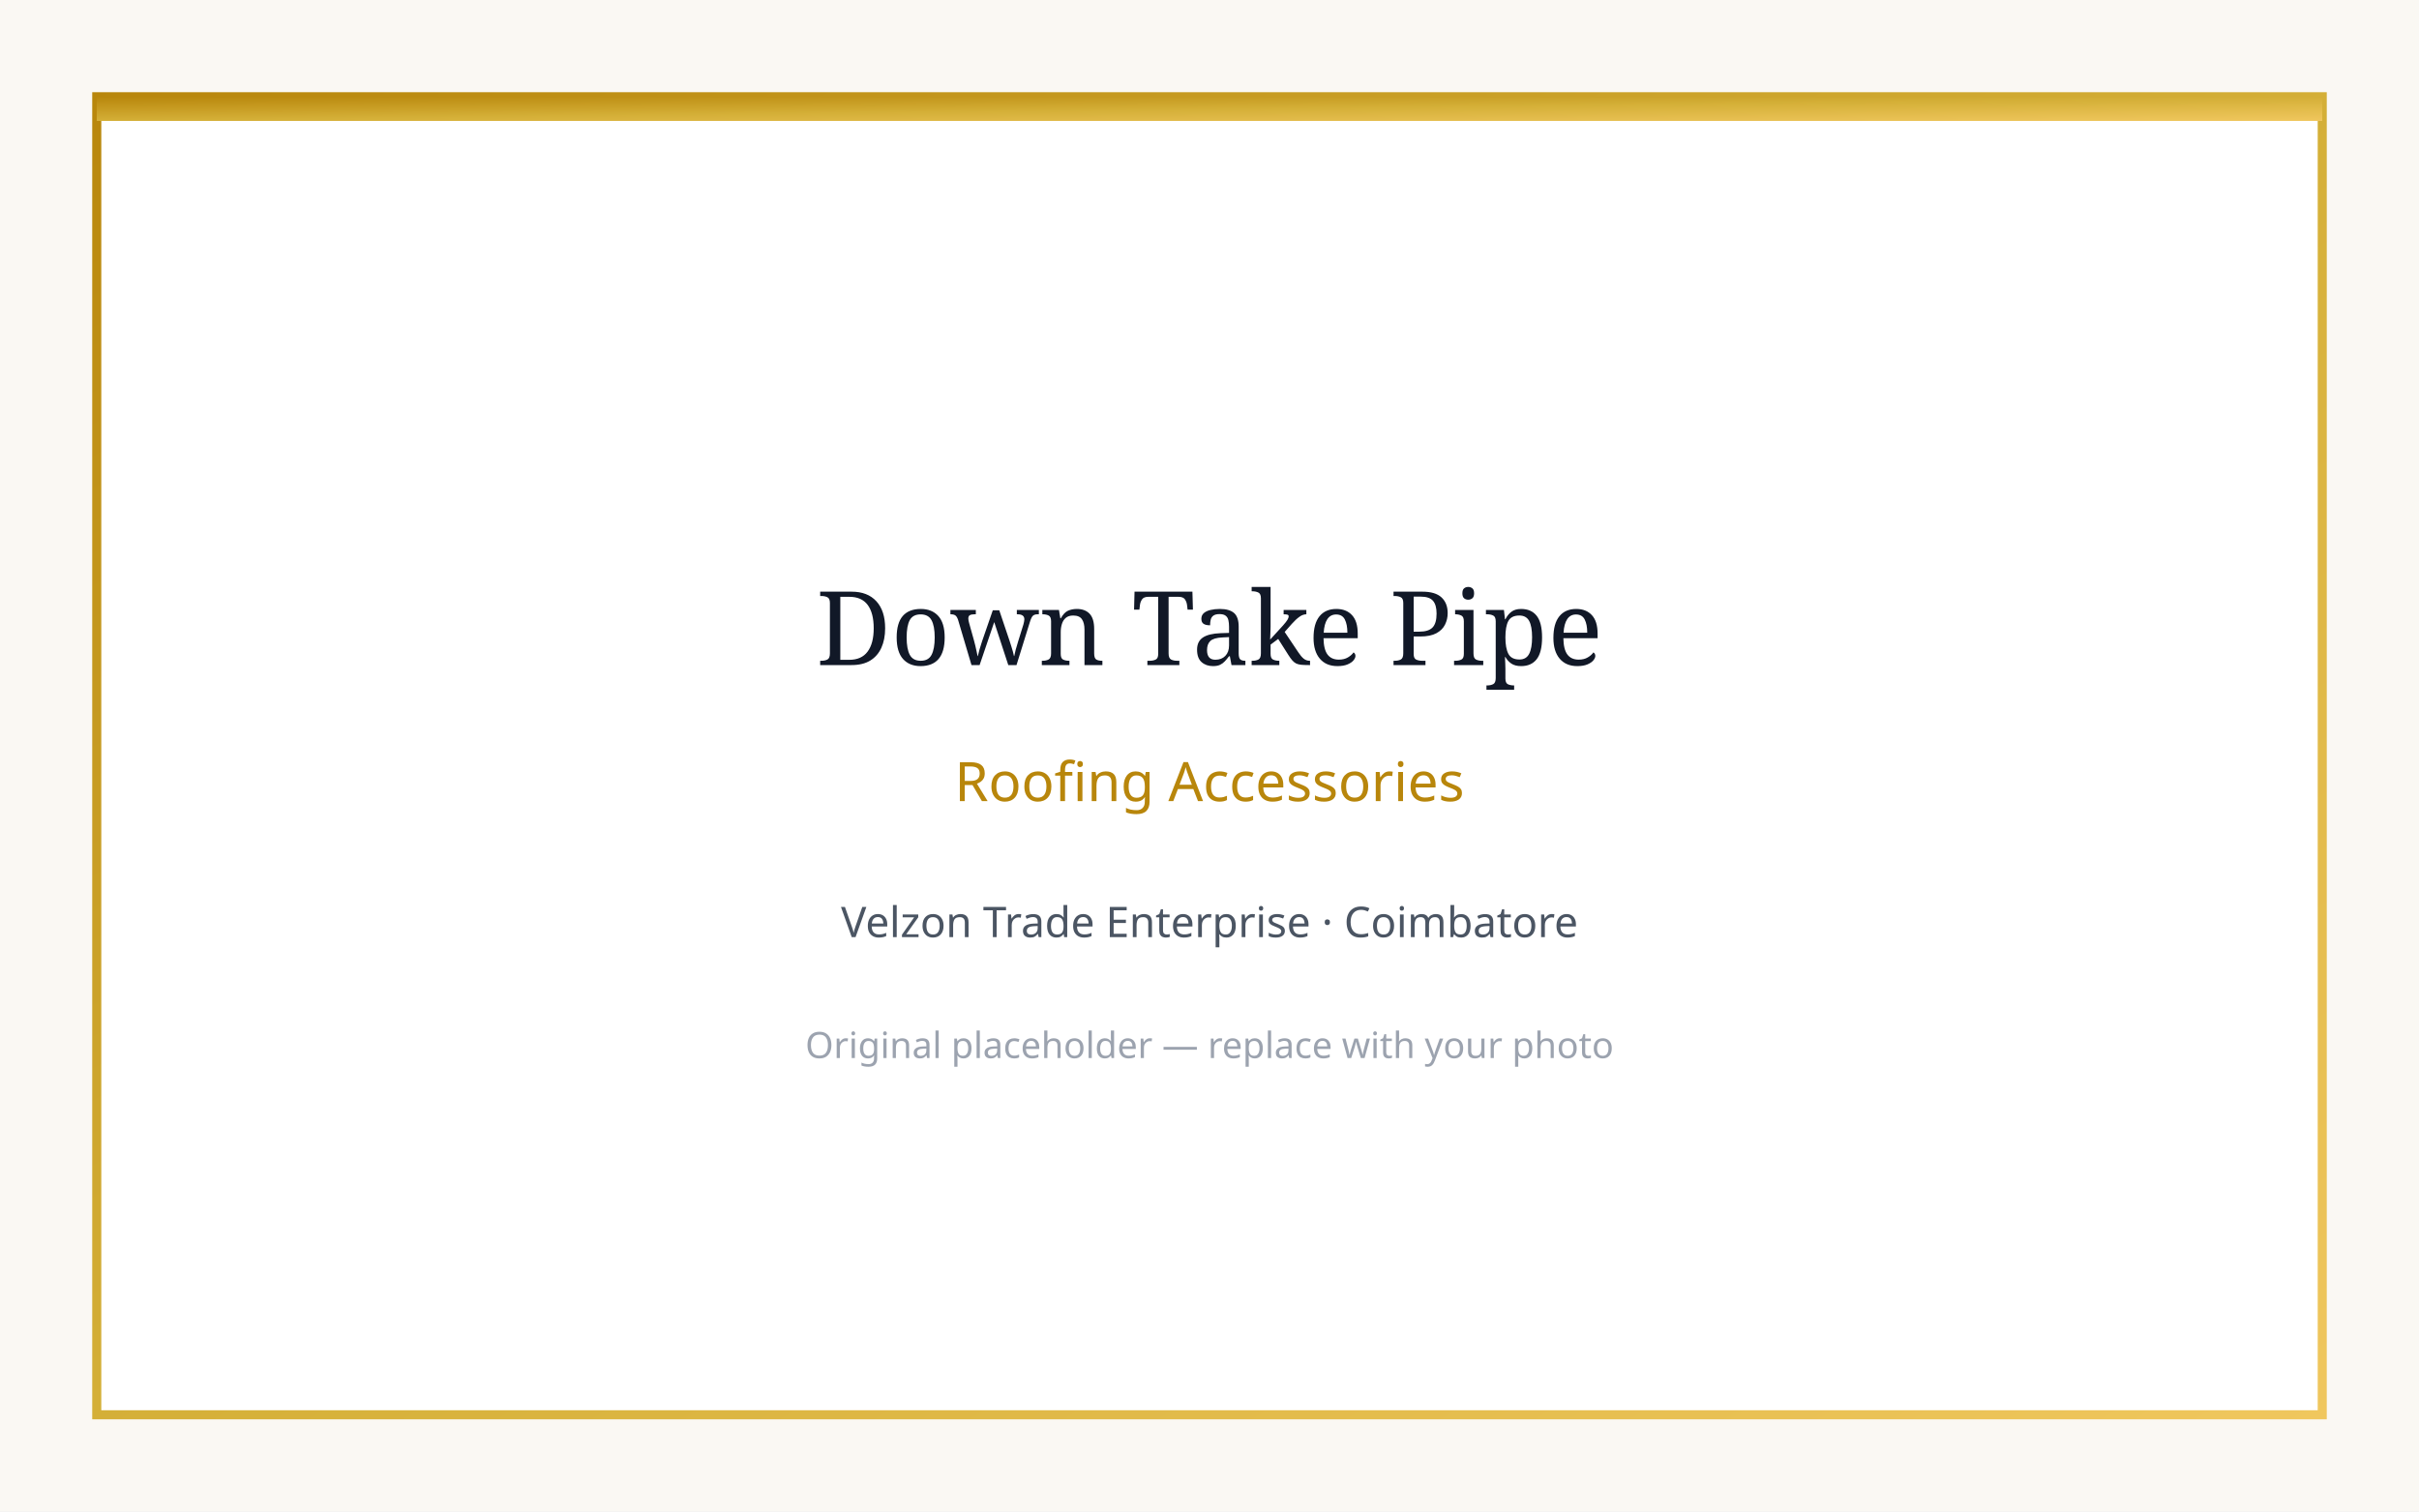
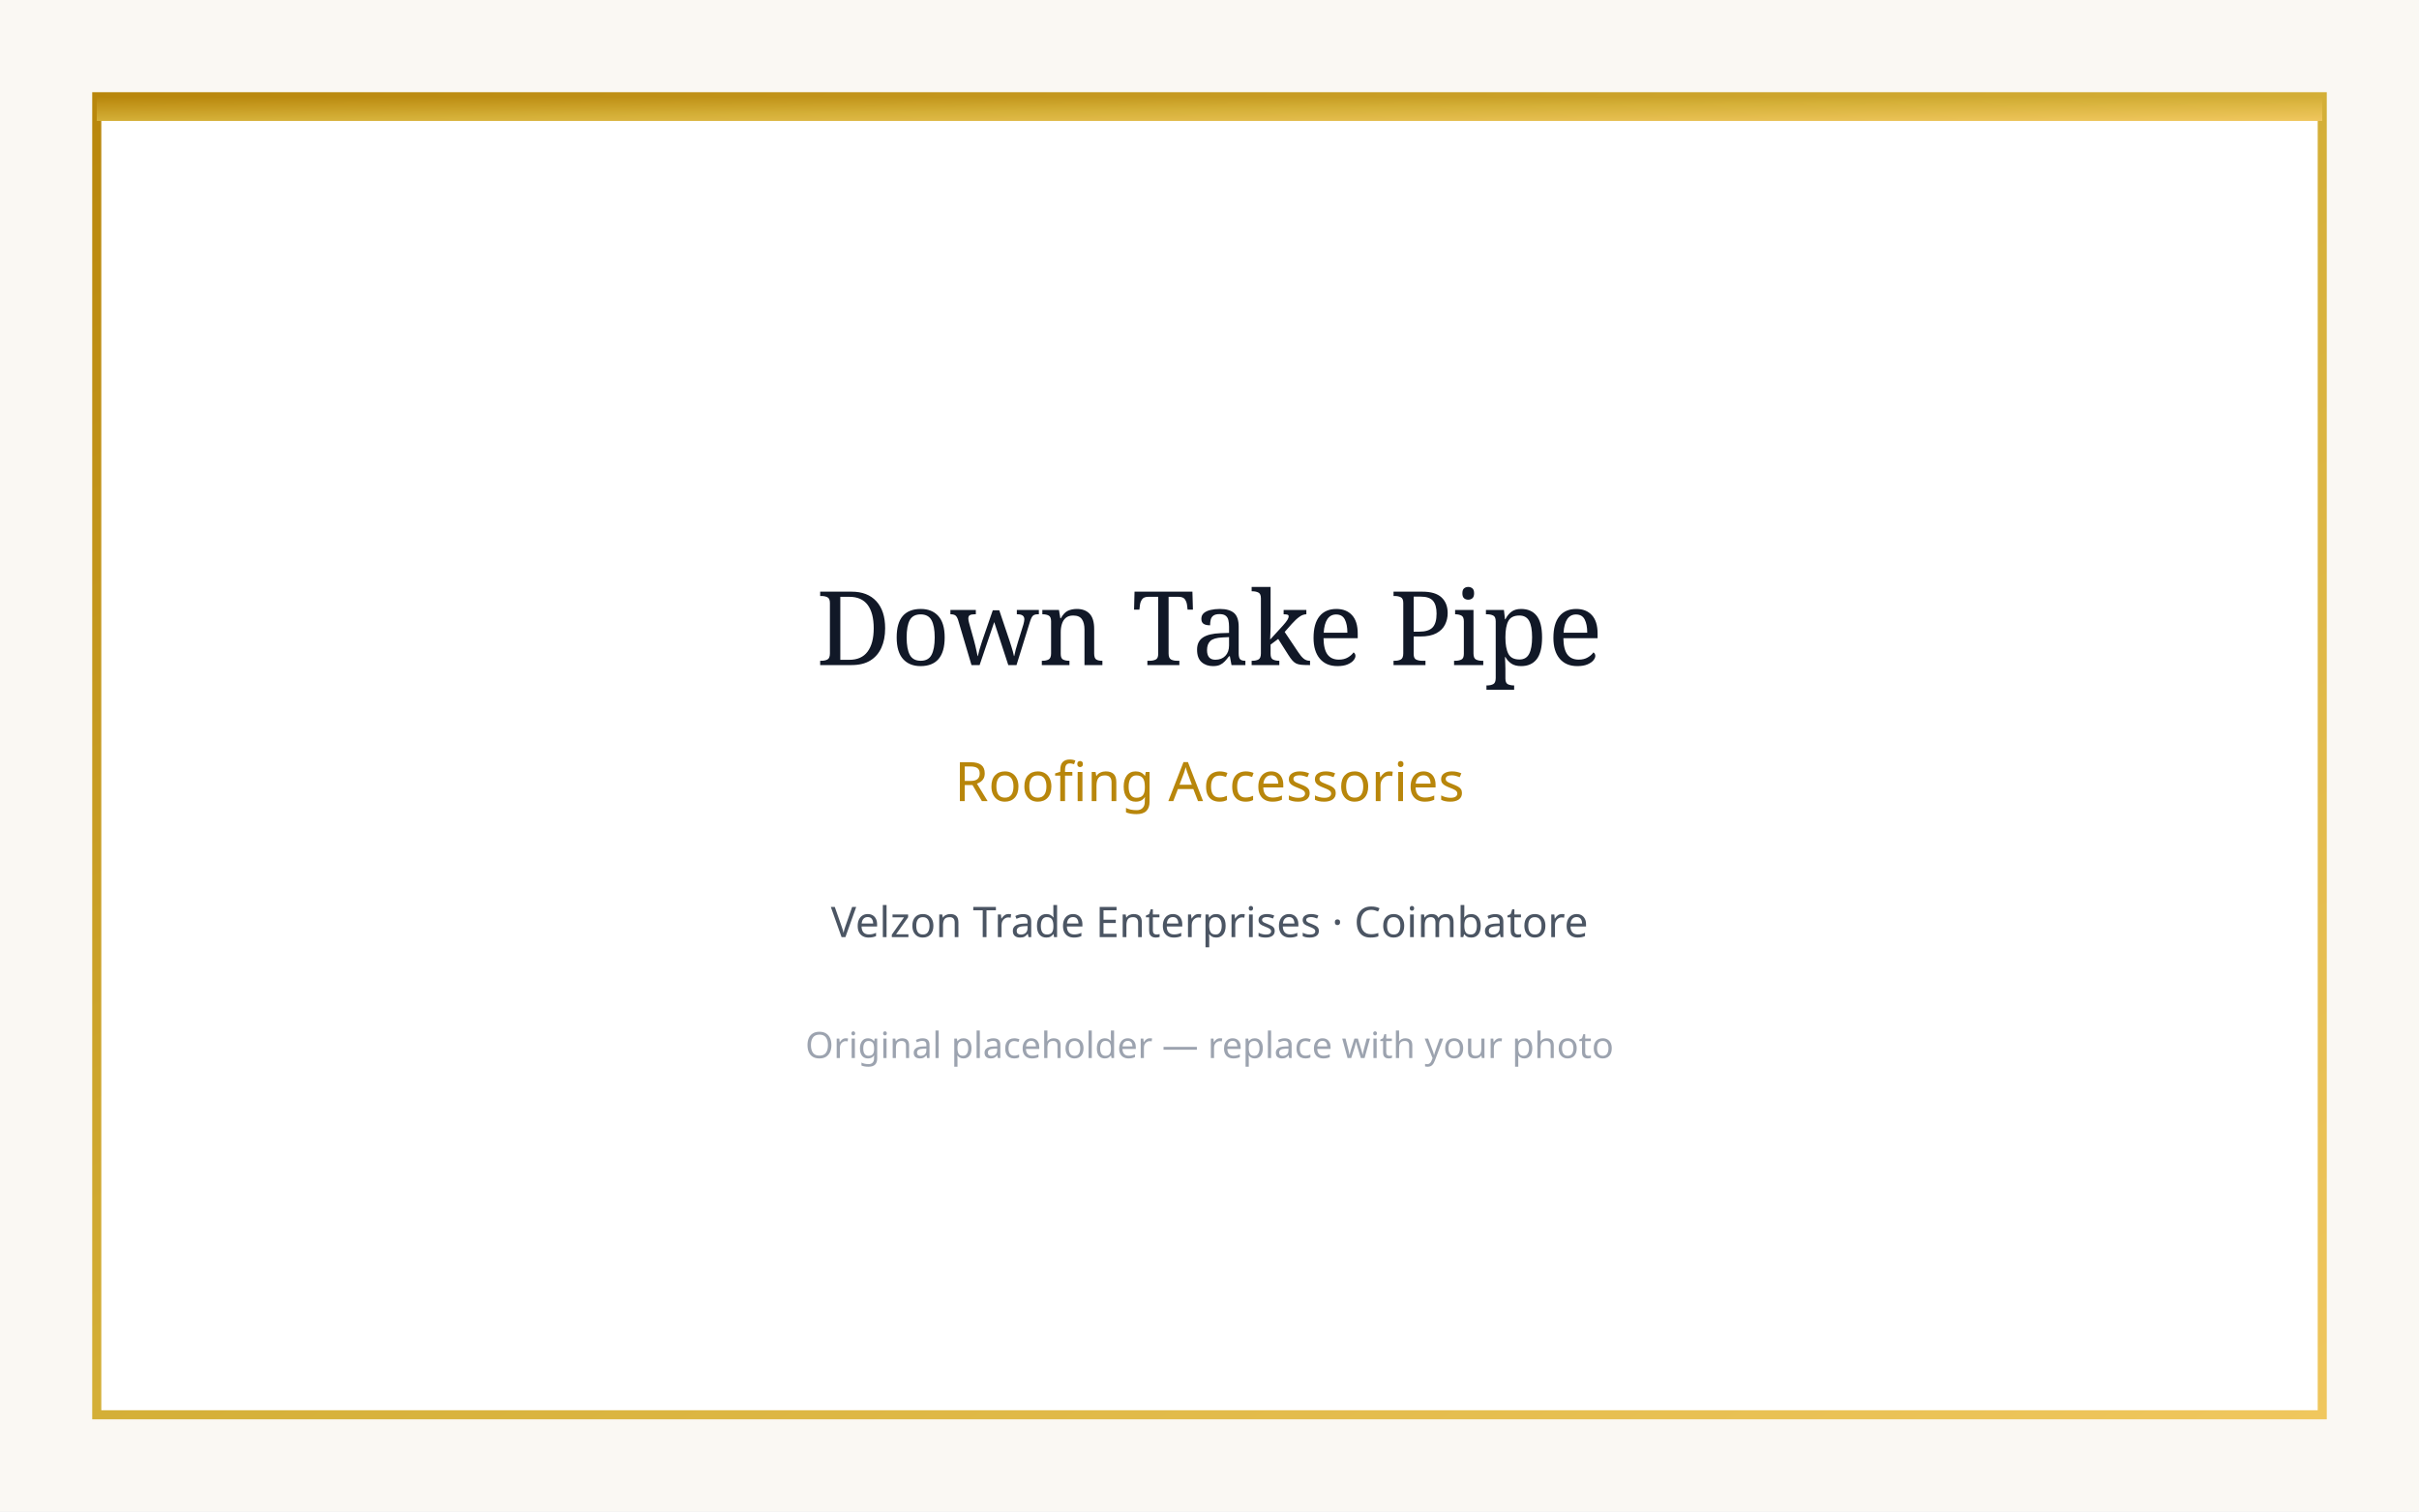
- <svg xmlns="http://www.w3.org/2000/svg" width="800" height="500" viewBox="0 0 800 500" role="img" aria-label="Down Take Pipe — Velzon Trade Enterprise">
+ <svg xmlns="http://www.w3.org/2000/svg" width="800" height="500" viewBox="0 0 800 500" role="img" aria-label="Down Take Pipe — Velzon Trade Enterprises">
  <defs>
    <linearGradient id="g" x1="0" y1="0" x2="1" y2="1">
      <stop offset="0%" stop-color="#B8860B" />
      <stop offset="50%" stop-color="#D4AF37" />
      <stop offset="100%" stop-color="#F0C75E" />
    </linearGradient>
  </defs>
  <rect width="800" height="500" fill="#FAF8F3" />
  <rect x="32" y="32" width="736" height="436" fill="#FFFFFF" stroke="url(#g)" stroke-width="3" />
  <rect x="32" y="32" width="736" height="8" fill="url(#g)" />
  <text x="400" y="220" text-anchor="middle" font-family="Georgia, serif" font-size="34" fill="#111827">Down Take Pipe</text>
  <text x="400" y="265" text-anchor="middle" font-family="sans-serif" font-size="18" fill="#B8860B">Roofing Accessories</text>
-   <text x="400" y="310" text-anchor="middle" font-family="sans-serif" font-size="14" fill="#4B5563">Velzon Trade Enterprise · Coimbatore</text>
+   <text x="400" y="310" text-anchor="middle" font-family="sans-serif" font-size="14" fill="#4B5563">Velzon Trade Enterprises · Coimbatore</text>
  <text x="400" y="350" text-anchor="middle" font-family="sans-serif" font-size="12" fill="#9CA3AF">Original placeholder — replace with your photo</text>
</svg>
